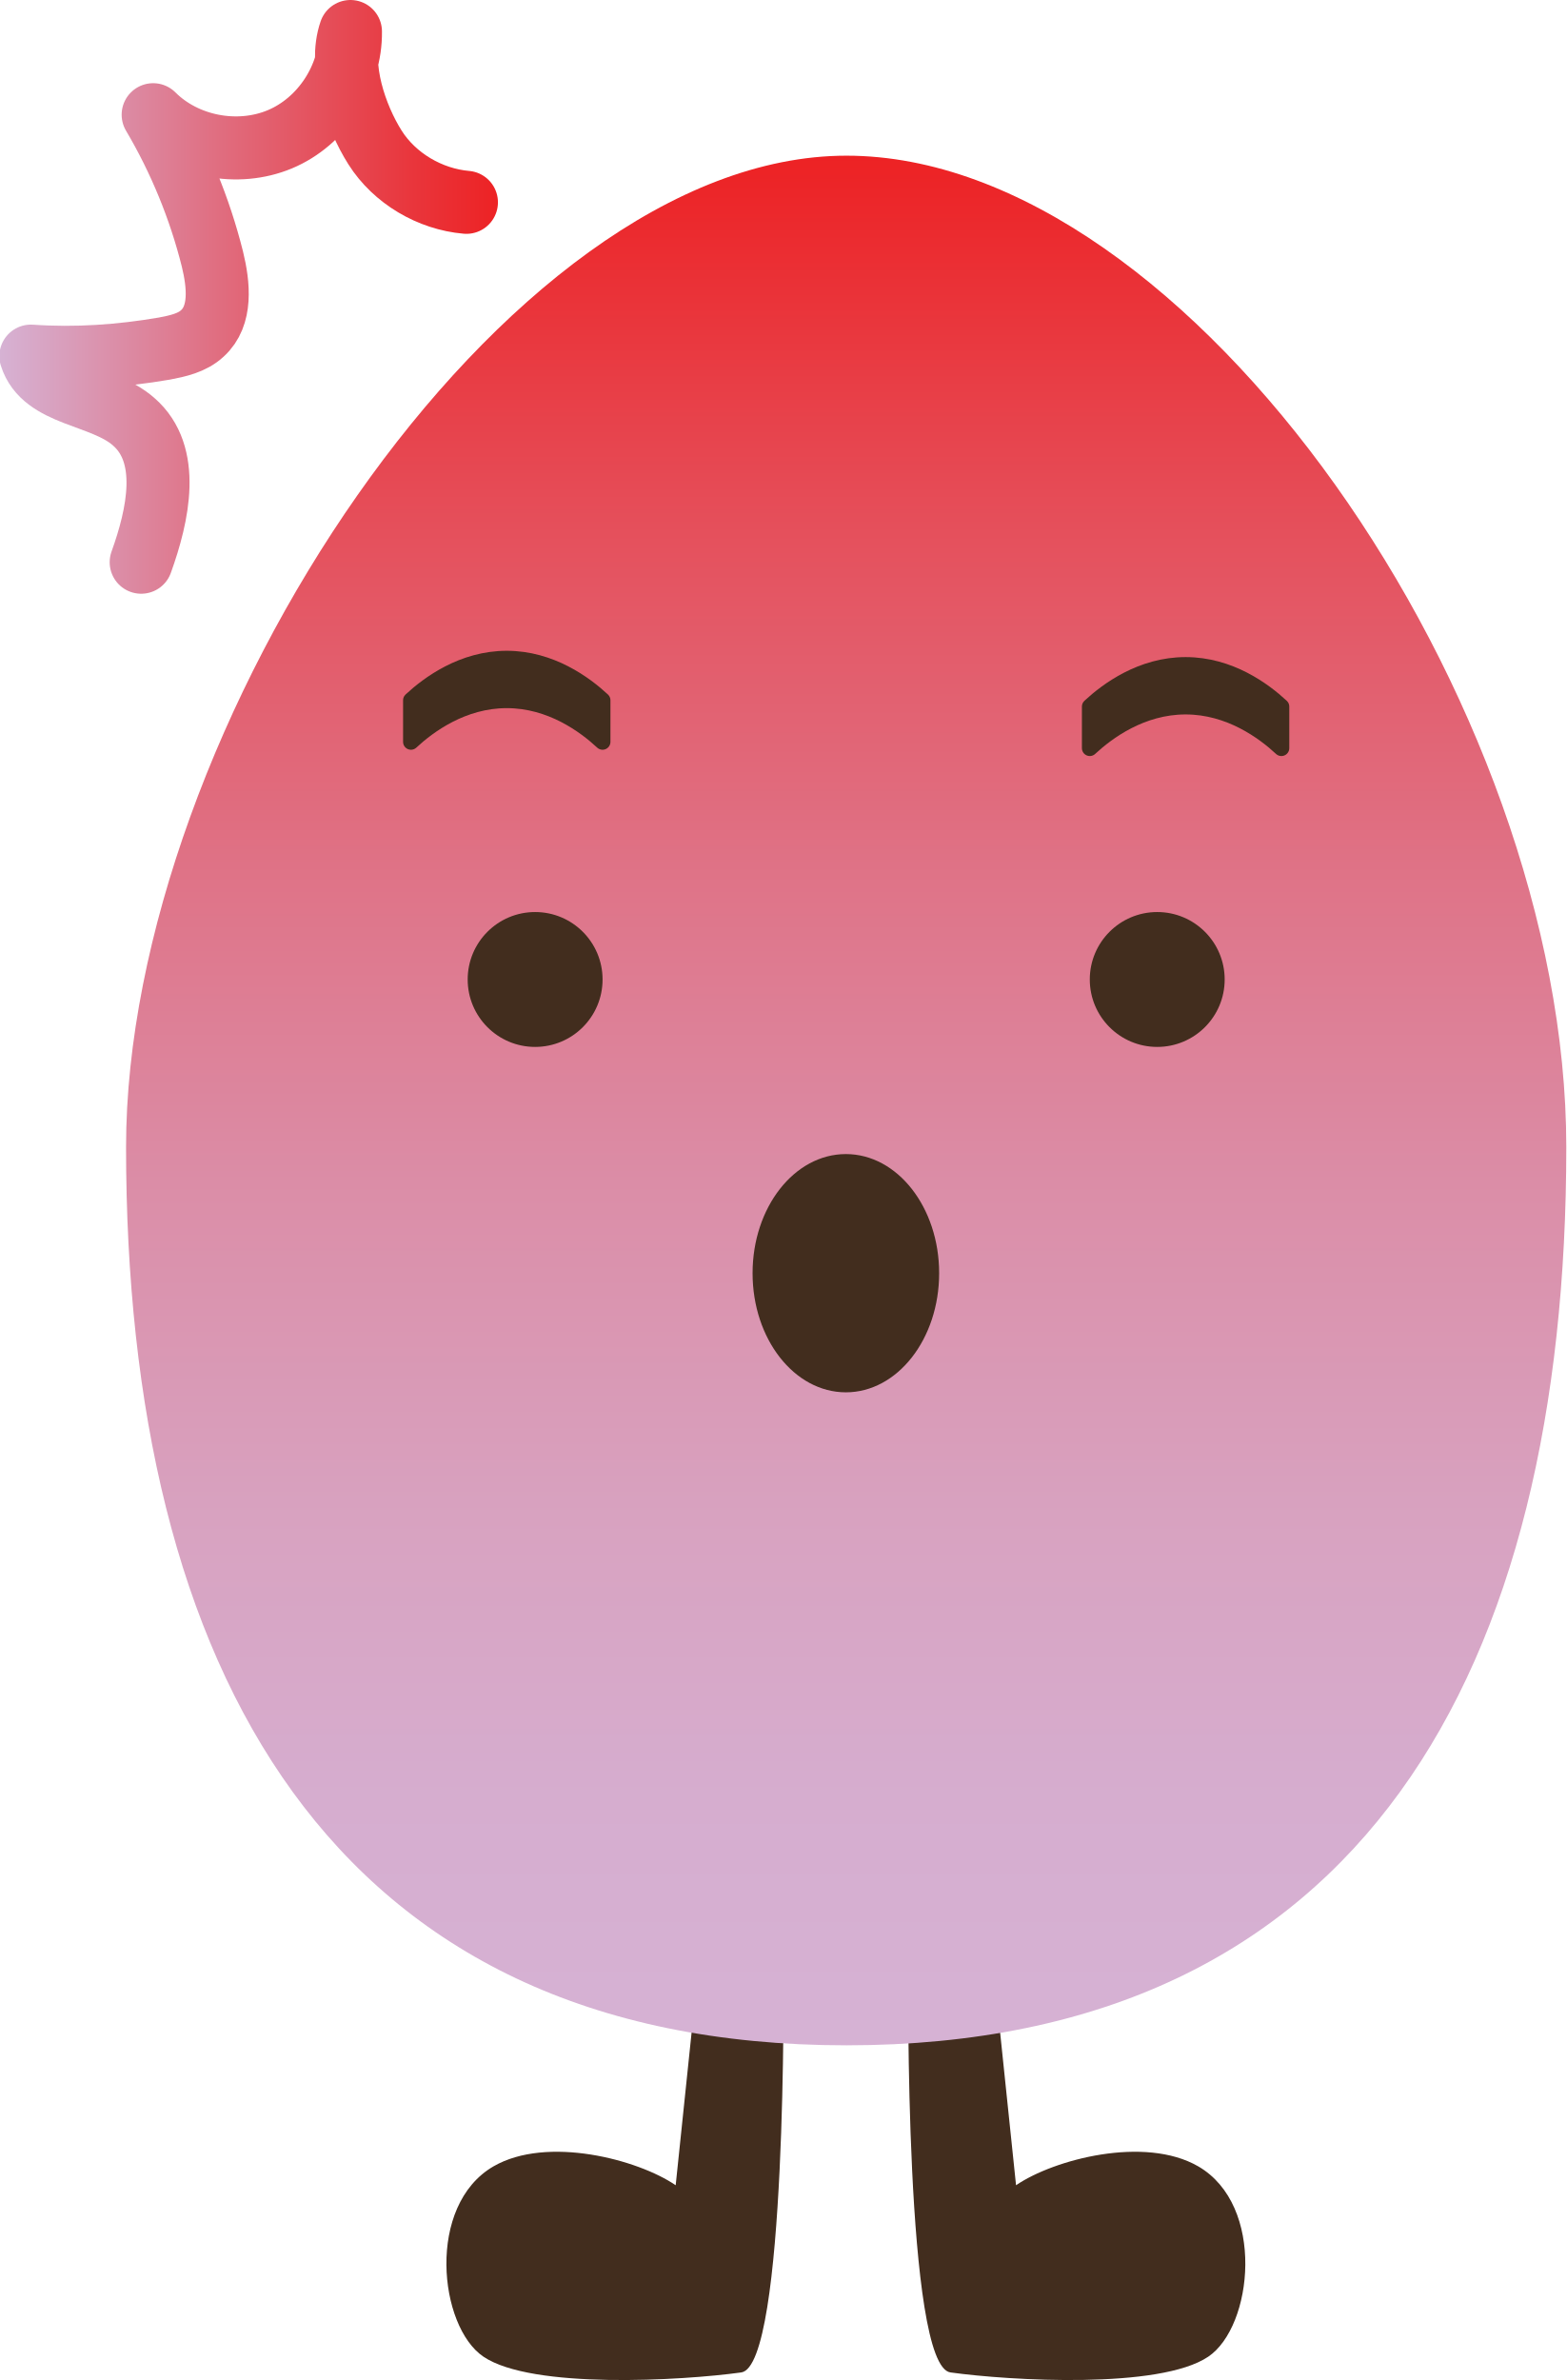
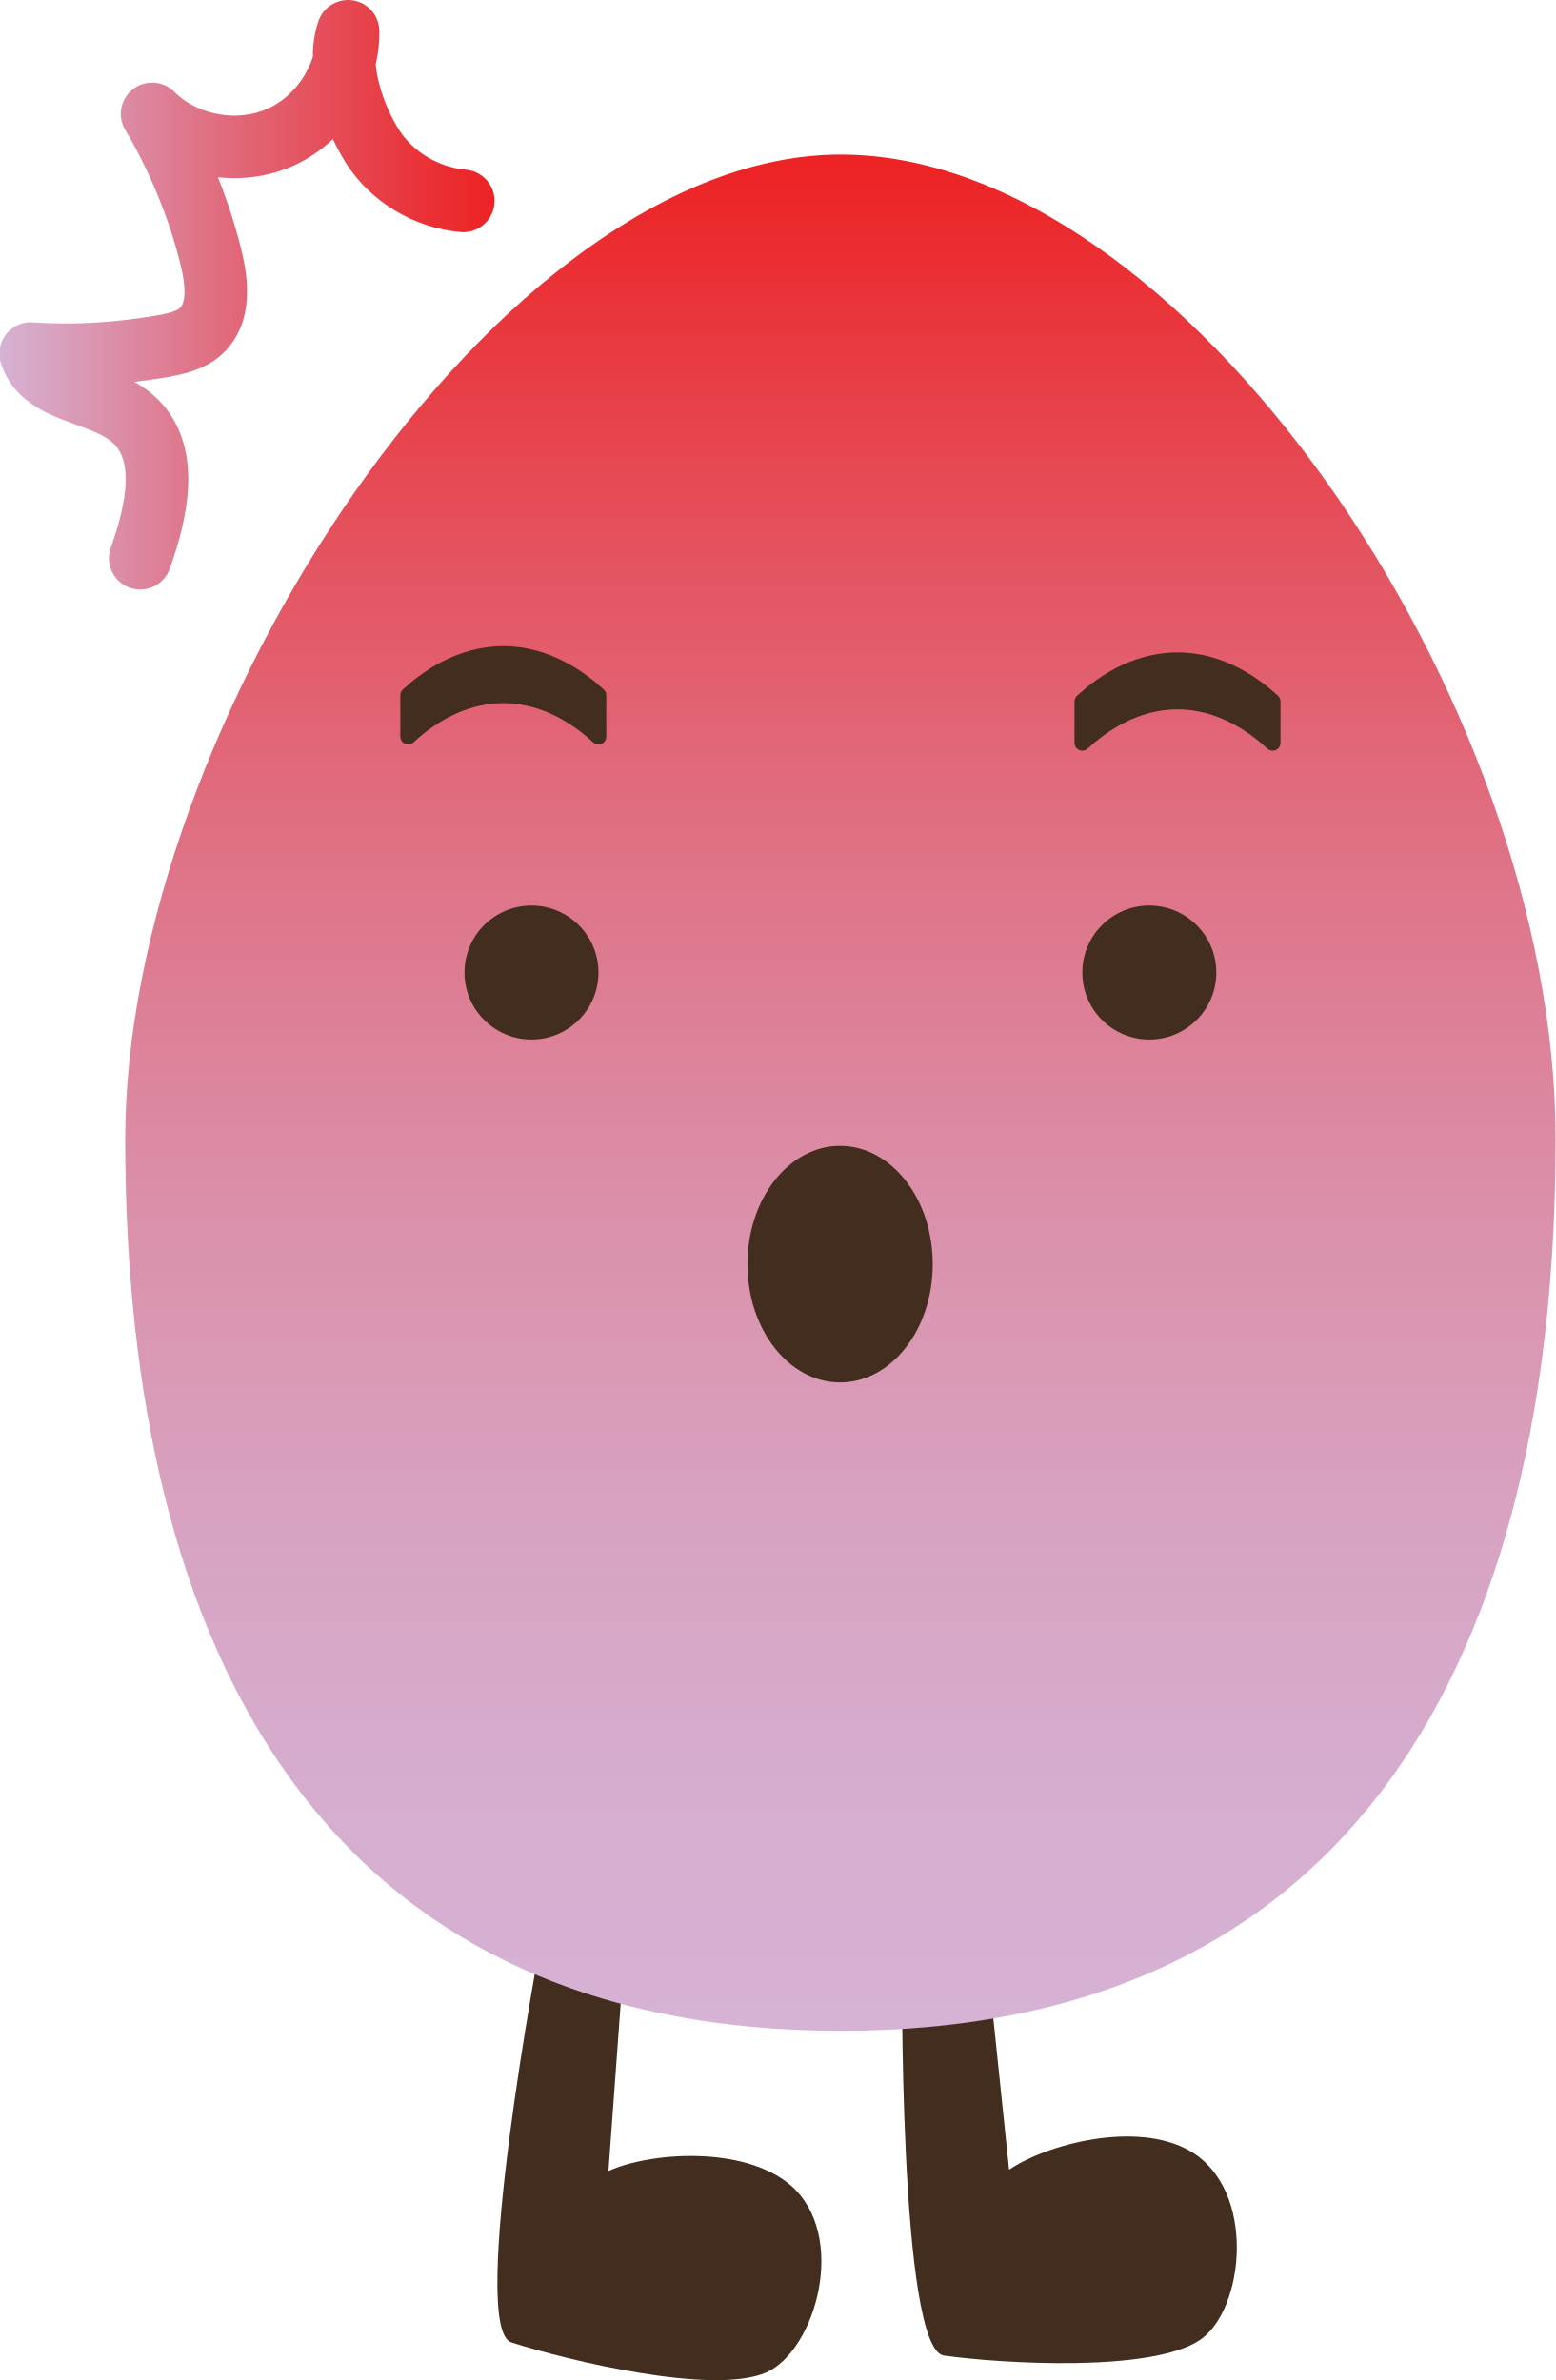
- <svg xmlns="http://www.w3.org/2000/svg" id="Layer_2" data-name="Layer 2" viewBox="0 0 24.85 37.76">
+ <svg xmlns="http://www.w3.org/2000/svg" id="Layer_2" data-name="Layer 2" viewBox="0 0 24.85 38.03">
  <defs>
    <style>
      .cls-1 {
        fill: url(#linear-gradient-2);
      }

      .cls-2 {
        fill: none;
        stroke: url(#linear-gradient);
      }

      .cls-2, .cls-3 {
        stroke-linecap: round;
        stroke-linejoin: round;
      }

      .cls-4, .cls-3 {
        fill: #422d1e;
      }

      .cls-3 {
        stroke: #422d1e;
        stroke-width: .25px;
      }
    </style>
    <linearGradient id="linear-gradient" x1="0" y1="4.71" x2="7.92" y2="4.71" gradientUnits="userSpaceOnUse">
      <stop offset="0" stop-color="#d6b2d4" />
      <stop offset=".48" stop-color="#e16778" />
      <stop offset=".83" stop-color="#e9353b" />
      <stop offset="1" stop-color="#ed2224" />
    </linearGradient>
    <linearGradient id="linear-gradient-2" x1="13.42" y1="32.45" x2="13.42" y2="2.47" gradientUnits="userSpaceOnUse">
      <stop offset="0" stop-color="#d6b2d4" />
      <stop offset=".13" stop-color="#d6adcf" />
      <stop offset=".28" stop-color="#d8a2c0" />
      <stop offset=".45" stop-color="#db8ea8" />
      <stop offset=".62" stop-color="#df7387" />
      <stop offset=".8" stop-color="#e5505c" />
      <stop offset=".98" stop-color="#ec2629" />
      <stop offset="1" stop-color="#ed2224" />
    </linearGradient>
  </defs>
  <g id="Layer_1-2" data-name="Layer 1">
-     <path class="cls-2" d="M2.24,8.92c.27-.75.48-1.71-.12-2.23-.5-.44-1.43-.4-1.63-1.04.71.05,1.42,0,2.12-.12.21-.04.44-.09.6-.24.31-.28.26-.77.16-1.18-.2-.8-.52-1.58-.94-2.29.51.51,1.34.67,2.01.39s1.13-.99,1.12-1.71c-.19.55.08,1.35.39,1.84s.87.82,1.45.87" />
-     <path class="cls-4" d="M15.08,37.64c.94.13,3.32.27,4.09-.25.71-.48.91-2.4-.16-3.02-.85-.49-2.29-.11-2.89.3l-.37-3.55-1.34.17s-.06,6.25.67,6.35Z" />
-     <path class="cls-4" d="M11.76,37.64c-.94.13-3.32.27-4.09-.25-.71-.48-.91-2.4.16-3.02.85-.49,2.29-.11,2.89.3l.37-3.55,1.34.17s.06,6.25-.67,6.35Z" />
-     <path class="cls-1" d="M24.85,18.2c0,8.28-3.23,14.25-11.42,14.25S2,26.48,2,18.2C2,11.59,7.98,2.47,13.43,2.47s11.42,8.68,11.42,15.73Z" />
-     <ellipse class="cls-4" cx="13.42" cy="20.2" rx="1.48" ry="1.89" />
-     <circle class="cls-4" cx="8.49" cy="15.54" r="1.07" />
-     <circle class="cls-4" cx="18.36" cy="15.54" r="1.07" />
-     <path class="cls-3" d="M20.33,11.87c-.28-.26-.82-.66-1.52-.66s-1.24.4-1.52.66v-.66c.28-.26.82-.66,1.52-.66s1.24.4,1.52.66v.66Z" />
-     <path class="cls-3" d="M9.56,11.77c-.28-.26-.82-.66-1.52-.66s-1.24.4-1.52.66v-.66c.28-.26.82-.66,1.52-.66s1.24.4,1.52.66v.66Z" />
+     <g>
+       <path class="cls-2" d="M2.24,8.92c.27-.75.48-1.71-.12-2.23-.5-.44-1.43-.4-1.63-1.04.71.05,1.42,0,2.12-.12.21-.04.44-.09.6-.24.31-.28.26-.77.16-1.18-.2-.8-.52-1.58-.94-2.29.51.51,1.34.67,2.01.39s1.13-.99,1.12-1.71c-.19.55.08,1.35.39,1.84s.87.82,1.45.87" />
+       <path class="cls-4" d="M15.08,37.64c.94.13,3.32.27,4.09-.25.71-.48.91-2.4-.16-3.02-.85-.49-2.29-.11-2.89.3l-.37-3.55-1.34.17s-.06,6.25.67,6.35Z" />
+       <path class="cls-4" d="M8.17,37.43c.91.29,3.22.85,4.07.48.79-.35,1.32-2.2.38-3-.75-.63-2.24-.52-2.9-.22l.26-3.56-1.35-.07s-1.16,6.15-.46,6.37Z" />
+       <path class="cls-1" d="M24.85,18.2c0,8.28-3.23,14.25-11.42,14.25S2,26.48,2,18.2C2,11.59,7.98,2.47,13.43,2.47s11.42,8.68,11.42,15.73Z" />
+       <ellipse class="cls-4" cx="13.42" cy="20.2" rx="1.48" ry="1.89" />
+       <circle class="cls-4" cx="8.49" cy="15.54" r="1.07" />
+       <circle class="cls-4" cx="18.36" cy="15.54" r="1.07" />
+       <path class="cls-3" d="M20.33,11.87c-.28-.26-.82-.66-1.52-.66s-1.24.4-1.52.66v-.66c.28-.26.82-.66,1.52-.66s1.24.4,1.52.66v.66Z" />
+       <path class="cls-3" d="M9.56,11.77c-.28-.26-.82-.66-1.52-.66s-1.24.4-1.52.66v-.66c.28-.26.82-.66,1.52-.66s1.24.4,1.52.66v.66Z" />
+     </g>
  </g>
</svg>
